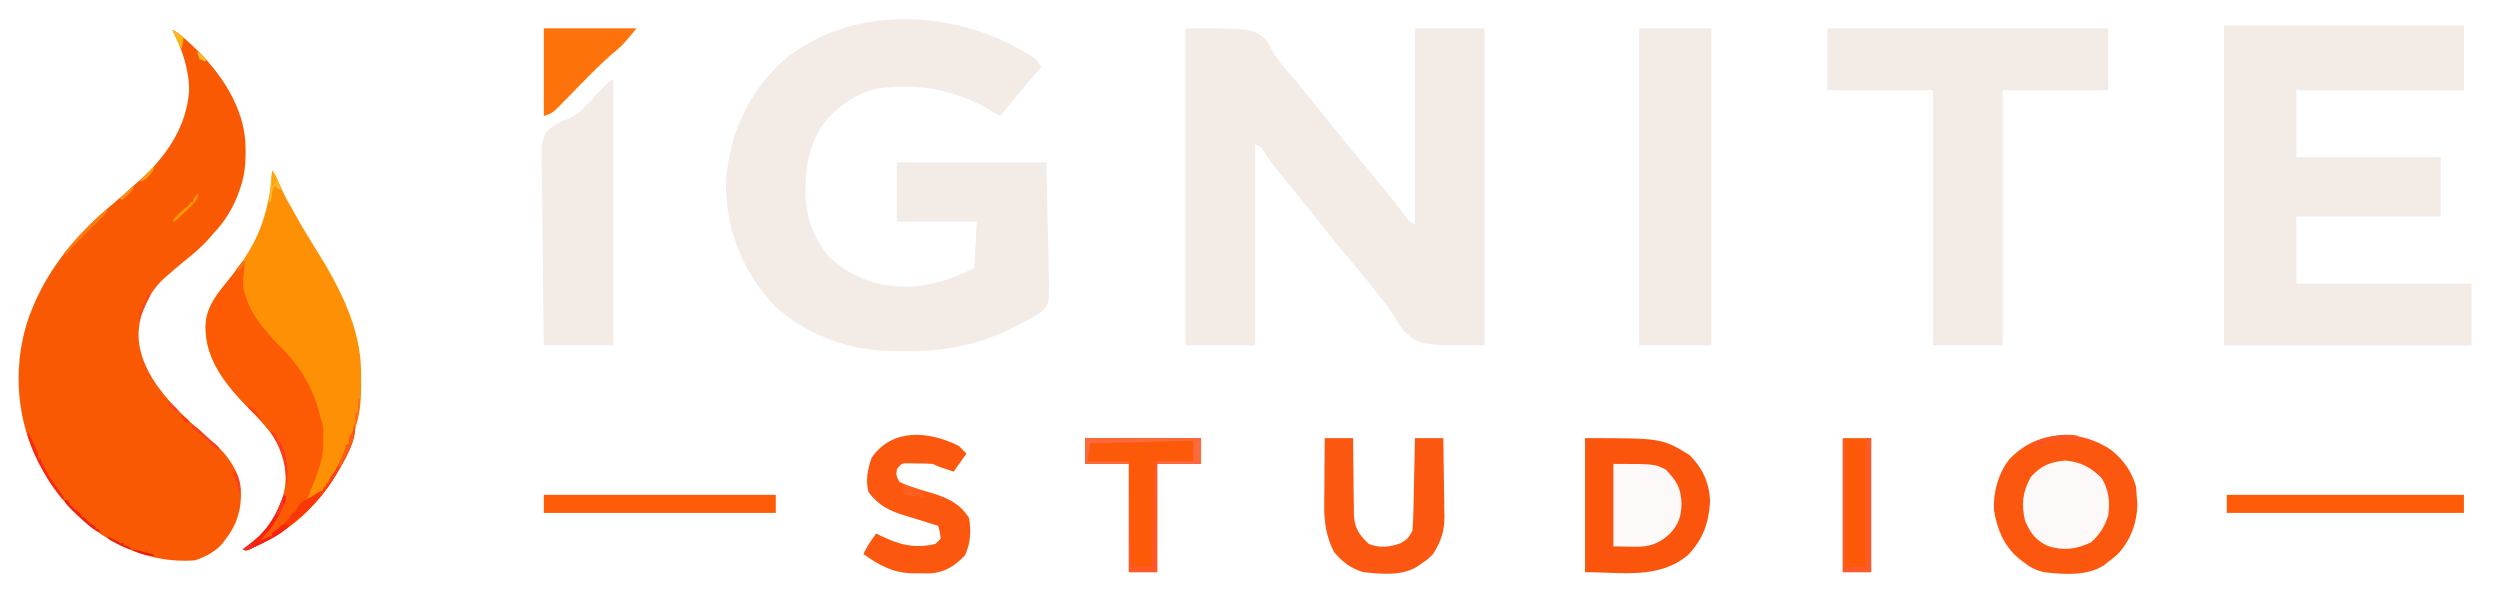
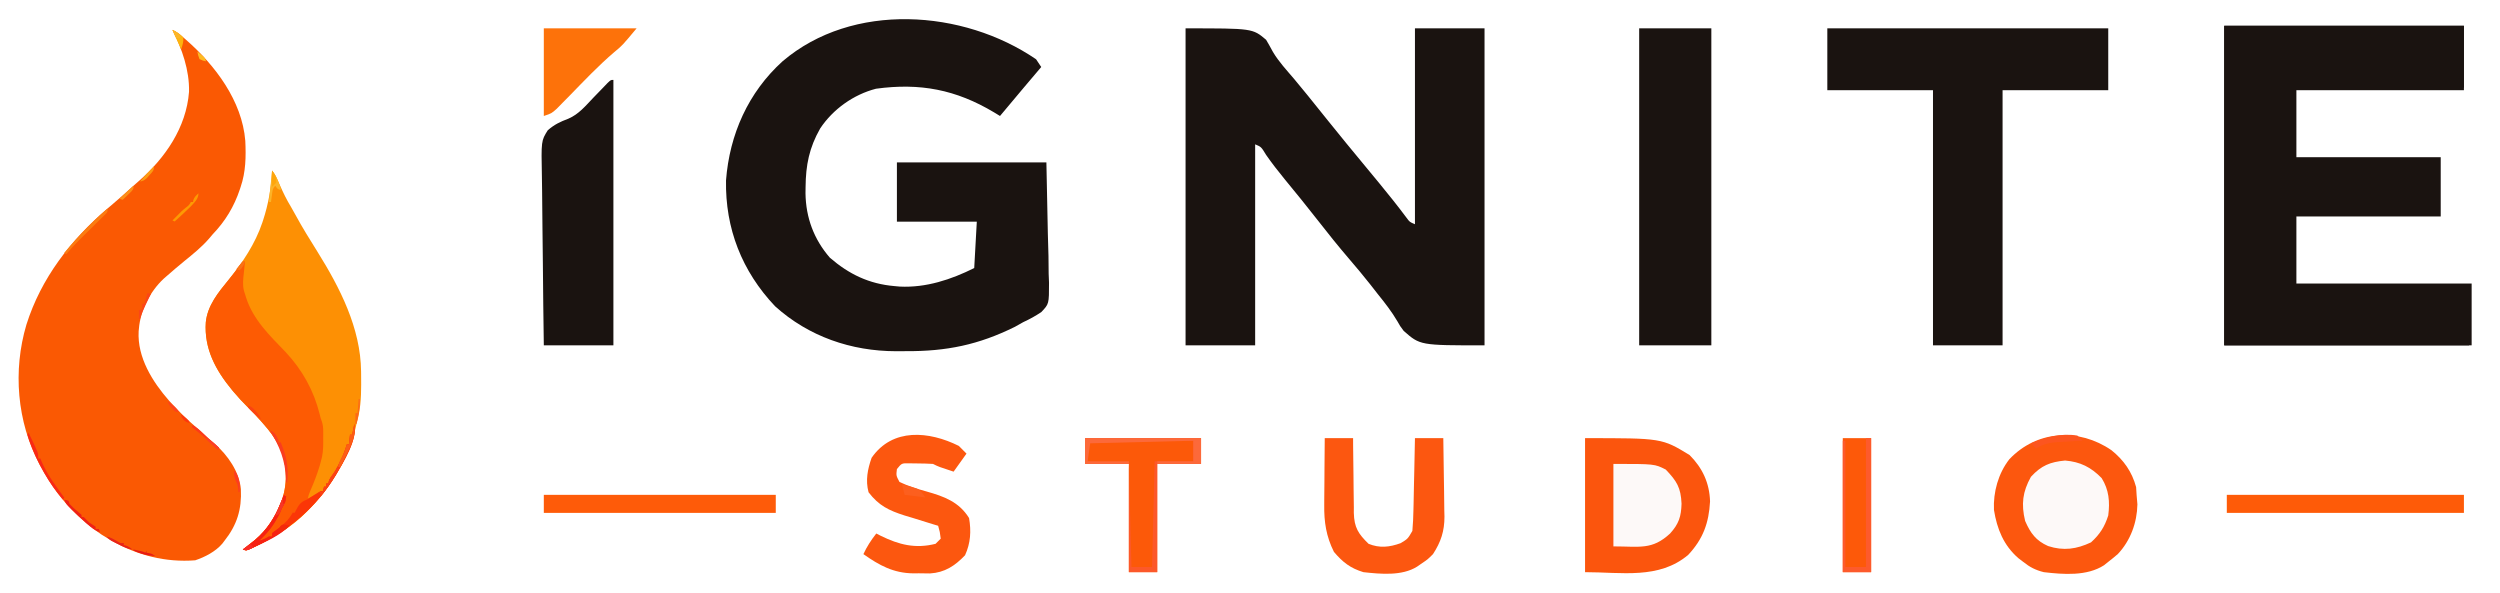
<svg xmlns="http://www.w3.org/2000/svg" viewBox="185 640 970 230">
  <path fill="#fa5903" d="M251.92 651.6c1.712.713 3.025 1.897 4.41 3.097l.783.677c11.354 9.923 21.83 23.753 23.064 39.282.287 6.101.195 12.034-1.797 17.844l-.3.918c-2.254 6.77-5.672 12.419-10.62 17.562a227 227 0 0 0-1.418 1.68c-2.825 3.236-6.186 5.948-9.517 8.643-2.415 1.973-4.782 4-7.125 6.057l-.894.783c-5.242 4.9-9.037 12.214-9.606 19.377l-.103.978c-.574 10.216 5.376 19.624 11.794 26.963a118 118 0 0 0 10.632 10.446c1.453 1.258 2.86 2.566 4.278 3.864.934.842 1.885 1.65 2.851 2.453 4.971 4.35 9.548 10.84 10.108 17.582.371 7.776-1.479 13.866-6.38 20.034l-.822 1.091c-2.603 3.061-6.74 5.21-10.518 6.469-11.436.888-22.405-1.927-32.34-7.56l-.844-.477c-4.322-2.483-8.11-5.373-11.756-8.763l-.697-.641c-5.938-5.515-10.611-11.965-14.423-19.099l-.41-.763c-8.695-16.542-10.315-36.284-5.024-54.126 5.681-18.038 17.214-32.921 31.474-45.071l.739-.633 1.412-1.204a258 258 0 0 0 7.322-6.468c.89-.81 1.792-1.597 2.707-2.379 10.19-8.923 18.377-20.728 19.441-34.576.194-8.43-2.703-16.577-6.421-24.04" />
  <path fill="#fd9004" d="M290.56 706.2c.892 1.123 1.543 2.187 2.107 3.504l.458 1.055.48 1.111c1.276 2.898 2.615 5.645 4.266 8.35a62 62 0 0 1 1.798 3.2c2.645 4.884 5.603 9.603 8.541 14.314 8.678 13.926 16.716 29.545 16.89 46.345l.012.994q.014 1.579.02 3.158c0 .538 0 .538.003 1.087.001 5.266-.321 10.088-1.815 15.162l-.353 1.56c-2.738 11.822-9.448 22.471-17.707 31.2l-.978 1.045c-5.949 6.17-13.15 10.45-20.862 14.075-.267.13-.534.258-.81.391-1.983.918-1.983.918-3.39.449l.68-.51c1.044-.797 2.074-1.61 3.1-2.43l1.039-.83c4.56-3.86 7.742-8.729 9.881-14.29l.525-1.339c2.272-6.688 1.902-14.428-1.203-20.755-1.642-3.181-3.652-5.897-6.042-8.566l-.917-1.055a111 111 0 0 0-5.226-5.507c-1.822-1.808-3.555-3.646-5.197-5.618l-.792-.934c-6.38-7.708-10.899-16.056-10.22-26.283.657-6.595 4.883-11.632 8.909-16.575 5.379-6.632 10.308-14.012 13.023-22.148l.283-.847c2.075-6.321 3.192-12.67 3.497-19.313" />
  <path fill="#fd5b03" d="M279.22 741.48h.84l-.09.84a551 551 0 0 0-.383 3.806l-.142 1.322c-.232 2.436-.258 4.298.615 6.632l.376 1.257c2.783 8.74 9.201 14.84 15.418 21.3 6.472 6.92 10.921 14.937 13.197 24.124.366 1.565.366 1.565.848 2.823.412 1.351.51 2.425.513 3.833l.003 1.422-.01 1.468.01 1.459c-.006 2.627-.183 4.902-.955 7.414l-.394 1.444c-1.01 3.39-2.247 6.604-3.678 9.839-.422 1.013-.751 1.927-.968 2.997 1.37-.652 2.624-1.33 3.885-2.179 1.155-.761 1.155-.761 1.995-.761l.42-1.68h.84v-1.26h.84l.15-.754c.353-1.209 1.067-2.063 1.808-3.064.91-1.298 1.599-2.69 2.294-4.11l.44-.886c1.004-2.059 1.818-4.1 2.448-6.306h.84l.42-3.78h.84l.84-4.2c1.436 5.745-4.273 14.866-7.096 19.739-7.687 12.78-18.549 21.836-31.964 28.141-.267.13-.534.258-.81.391-1.983.918-1.983.918-3.39.449l.68-.51c1.044-.797 2.074-1.61 3.1-2.43l1.039-.83c4.56-3.86 7.742-8.729 9.881-14.29l.525-1.339c2.272-6.688 1.902-14.428-1.203-20.755-1.642-3.181-3.652-5.897-6.042-8.566l-.917-1.055a111 111 0 0 0-5.226-5.507c-1.822-1.808-3.555-3.646-5.197-5.618l-.792-.934c-6.38-7.708-10.899-16.056-10.22-26.283.655-6.582 4.88-11.673 8.919-16.6 1.508-1.842 2.926-3.747 4.342-5.661.691-.922.691-.922 1.111-1.342" />
  <path fill="#fb3607" d="M322.48 804.48c1.436 5.745-4.273 14.866-7.096 19.739-7.687 12.78-18.549 21.836-31.964 28.141l-.81.391c-1.983.918-1.983.918-3.39.449l.68-.51c1.044-.797 2.074-1.61 3.1-2.43l1.039-.83c4.63-3.918 7.581-8.719 9.881-14.29l.787-1.811.473-1.129.84.42c-.217 1.866-.672 3.048-1.68 4.62l-.394.998c-.578 1.43-1.326 2.728-2.126 4.042l-.536.896c-1.61 2.56-3.566 4.598-5.764 6.664 1.43-.445 2.526-.844 3.78-1.68h1.26v-1.26c.587-.512.587-.512 1.417-1.05 2.41-1.707 5.226-4.256 6.563-6.93h.84l.315-.682c1.163-2.21 1.903-3.54 4.305-4.358 1.143-.664 2.249-1.385 3.36-2.1 1.999-1.26 1.999-1.26 2.94-1.26l.42-1.68h.84v-1.26h.84l.15-.754c.353-1.209 1.067-2.063 1.808-3.064.91-1.298 1.599-2.69 2.294-4.11l.44-.886c1.004-2.059 1.818-4.1 2.448-6.306h.84l.42-3.78h.84z" />
  <path fill="#f62112" d="m295.18 832.2.84.42c-.217 1.866-.672 3.048-1.68 4.62l-.394.998c-.578 1.43-1.326 2.728-2.126 4.042l-.536.896c-1.61 2.56-3.566 4.598-5.764 6.664 1.43-.445 2.526-.844 3.78-1.68h1.26v-1.26c.705-.645.705-.645 1.627-1.286.94-.661 1.76-1.26 2.573-2.074 1.312.158 1.312.158 2.52.42-3.606 3.881-9.123 6.173-13.86 8.4l-.81.391c-1.983.918-1.983.918-3.39.449l.68-.51c1.044-.797 2.074-1.61 3.1-2.43l1.039-.83c4.63-3.918 7.581-8.719 9.881-14.29l.787-1.811z" />
  <path fill="#f92815" d="M196.06 807.84c.664 1.307 1.283 2.63 1.89 3.964l.538 1.18.512 1.156.486 1.091c.354 1.009.354 1.009.354 2.689h.84l.499 1.234c2.18 5.065 5.489 9.47 8.741 13.886l-.42.84a62 62 0 0 1-7.14-10.08l-.466-.81c-1.975-3.467-3.654-6.973-5.047-10.714l-.39-1.047c-.3-.84-.563-1.694-.817-2.549z" />
  <path fill="#fb7c11" d="M226.72 720.9c0 1.26 0 1.26-.493 1.902l-.7.688-.792.786-.866.844-.886.877q-1.41 1.394-2.826 2.778-1.4 1.379-2.798 2.76a500 500 0 0 1-1.744 1.715 73 73 0 0 0-4.855 5.29l-.84-.42a155 155 0 0 1 9.581-10.5l1.002-1.003a112 112 0 0 1 6.217-5.717" />
  <path fill="#fcb327" d="M290.56 706.2c1.093 1.327 1.739 2.664 2.389 4.253l.556 1.342c.415 1.125.415 1.125.415 1.965-1.26-.42-1.26-.42-2.1-1.68-1.143 1.143-1.095 2.036-1.313 3.623l-.213 1.512-.154 1.165h-.84l.182-1.613c.245-2.2.466-4.4.684-6.603l.116-1.163z" />
  <path fill="#fa3d1f" d="M289.72 807c1.38.443 1.92 1.099 2.625 2.31.735 1.47.735 1.47.735 2.31h.84c2.276 5.543 3.159 9.548 2.52 15.54h-.42l-.048-1.293c-.324-7.369-2.454-12.613-6.252-18.867" />
  <path fill="#fc5d16" d="M322.48 804.48c1.274 5.097-3.32 12.265-5.46 16.8h-.84c.2-1.656.8-2.792 1.657-4.208.777-1.46 1.23-3.033 1.703-4.612h.84l.42-3.78h.84z" />
  <path fill="#ef2015" d="M209.92 833.88c.814.131.814.131 1.68.42l.42 1.26c1.089 1.182 2.241 2.225 3.491 3.229l1.129.971v.84h.84l2.1 2.1 1.391.919 1.129.761v.84h1.26l.42 1.26c-1.947-.621-3.319-1.744-4.83-3.071l-.766-.666a127 127 0 0 1-5.455-5.11l-.709-.696c-1.002-1.01-1.644-1.689-2.1-3.057" />
  <path fill="#fa4216" d="m315.76 821.28.84.42c-2.11 3.888-4.393 7.448-7.14 10.92l-.42-1.68 1.26-.42c.308-.846.308-.846.42-1.68h.84v-1.26h.84l.146-.748c.293-.995.67-1.583 1.298-2.402.755-1.015 1.404-1.985 1.916-3.15" />
  <path fill="#fd9a03" d="M262 715.02c0 2.17-1.532 3.48-2.94 5.04-2.041 2.022-4.167 3.955-6.3 5.88l-.84-.42c3.628-3.7 3.628-3.7 5.224-4.987 1.141-.86 1.141-.86 1.916-2.153h.84l.105-.735c.401-1.204 1.065-1.785 1.995-2.625" />
  <path fill="#fdb40f" d="M251.92 651.6c1.71.855 2.894 1.543 4.2 2.94.159 1.626-.328 3.084-.84 4.62z" />
  <path fill="#fc391a" d="M259.48 804.9c1.742.698 2.968 1.957 4.305 3.229l1.455 1.363.712.668a137 137 0 0 0 4.028 3.56l-.42.84-.984-.907c-4.022-3.84-4.022-3.84-8.348-7.31l-.748-.603z" />
  <path fill="#f73626" d="m295.18 832.2.84.42c-.217 1.866-.672 3.048-1.68 4.62l-.394 1.129c-.54 1.175-.978 1.303-2.126 1.811l1.207-3.045.343-.868c.552-1.385 1.11-2.75 1.81-4.067" />
  <path fill="#fb4617" d="m242.26 753.66 1.26.42-.705 1.473-.923 1.94-.464.967c-.822 1.735-1.55 3.438-2.108 5.28h-.42v-3.36l1.26-.42v-2.1h.84z" />
  <path fill="#e82219" d="M226.3 848.16c1.74.345 3.06 1.177 4.57 2.075.912.539.912.539 2.15.445v.84l.735.131c1.08.33 1.758.837 2.625 1.549-2.046-.265-3.697-1.125-5.513-2.048l-.91-.447-.878-.442-.792-.398c-.787-.482-1.362-1.03-1.987-1.705" />
  <path fill="#fea60c" d="M290.56 706.2c1.311 1.748 1.642 2.481 1.68 4.62l-1.68 1.68z" />
  <path fill="#e71a14" d="M236.8 853.2q.92.195 1.837.394l1.034.221c.909.225.909.225 1.749.645l.42-.84v.84l.971.158c1.129.262 1.129.262 2.389 1.102-3.092-.132-5.59-.814-8.4-2.1z" />
  <path fill="#f32a0a" d="m296.099 843.671 1.181.289c-1.353 1.624-2.583 2.05-4.62 2.52 1.35-3.013 1.35-3.013 3.439-2.809" />
  <path fill="#fd6917" d="M324.16 794.82h.42c.174 3.367-.48 6.392-1.26 9.66h-.42v-4.2h.84z" />
  <path fill="#fd3c20" d="M275.86 822.54c1.536 1.536 2.013 3.933 2.18 6.064-.001.779-.037 1.558-.08 2.336h-.42l-.131-1.286c-.223-1.666-.223-1.666-.945-3.15-.612-1.462-.718-2.401-.604-3.964" />
  <path fill="#fb9018" d="M236.8 712.08c0 1.26 0 1.26-.919 2.302l-1.181 1.137-1.181 1.147-.919.874-1.26-.42z" />
  <path fill="#fc9c13" d="M244.78 704.52c0 1.71-.652 2.16-1.785 3.413l-1.004 1.132c-.953.88-1.408 1.19-2.671 1.335a78 78 0 0 1 5.46-5.88" />
  <path fill="#fc4311" d="M281.32 797.34c1.418.473 1.8.907 2.756 2.021l.763.875a12.3 12.3 0 0 1 1.521 2.564c-1.753-1.47-3.492-2.931-5.04-4.62z" />
  <path fill="#fdba23" d="M261.58 660q.726.586 1.444 1.181l.812.665c.684.674.684.674 1.104 1.934-1.208-.236-1.208-.236-2.52-.84-.578-1.523-.578-1.523-.84-2.94" />
  <path fill="#fb3f27" d="M264.94 809.94c1.36.607 2.36 1.368 3.465 2.362l.9.804.675.614-.42.84q-1.156-1.035-2.31-2.074l-.668-.596a89 89 0 0 1-1.642-1.53z" />
  <path fill="#fa7313" d="M279.22 741.48h.84c-.498 1.418-.956 2.372-2.1 3.36l-1.26-.42q.6-.738 1.207-1.47l.68-.827z" />
  <path fill="#fcb527" d="M251.92 651.6c1.414.606 2.314 1.4 3.36 2.52l-.84.84-1.26-.42c-.709-1.496-.709-1.496-1.26-2.94" />
  <path fill="#fd431b" d="M250.24 795.66c3.143 2.583 3.143 2.583 4.2 4.2-1.26 0-1.26 0-2.026-.705l-.783-.922-.792-.916c-.599-.817-.599-.817-.599-1.657" />
  <path fill="#f92b26" d="m282.16 851.1 1.26 1.26c-2.783 1.313-2.783 1.313-4.2.84z" />
  <path fill="#fc370e" d="M255.28 800.7q.724.601 1.444 1.207l.812.68c.684.633.684.633 1.104 1.473-1.334-.143-1.69-.43-2.625-1.444-.735-1.076-.735-1.076-.735-1.916" />
  <path fill="#f82510" d="m295.18 832.2.84.42c-.158 1.234-.158 1.234-.42 2.52l-.84.42q-.026-1.47 0-2.94z" />
-   <path fill="#f3ebe6" d="M645 651c26 0 26 0 31.25 4.438.91 1.56 1.815 3.124 2.658 4.721 2.254 3.8 5.3 7.048 8.154 10.404q1.825 2.205 3.641 4.417l1.729 2.103a898 898 0 0 1 7.736 9.624c4.69 5.871 9.482 11.661 14.27 17.453l3.687 4.465 1.835 2.22c3.7 4.49 7.326 9.022 10.806 13.686 1.188 1.611 1.188 1.611 3.234 2.469v-76h27v123c-25 0-25 0-31.375-5.625-1.44-1.917-1.44-1.917-2.367-3.602-2.272-3.877-4.936-7.283-7.758-10.773q-1.377-1.764-2.75-3.531c-2.668-3.395-5.442-6.69-8.25-9.969-4.207-4.916-8.249-9.936-12.221-15.043-4.175-5.358-8.459-10.622-12.777-15.864-2.537-3.099-4.97-6.215-7.26-9.503-1.892-3.107-1.892-3.107-4.242-4.09v78h-27zM587 663l2 3-2.23 2.633-2.957 3.492-1.463 1.727A1622 1622 0 0 0 573 685l-2.344-1.426c-14.747-8.815-28.702-11.482-45.77-9.148-8.714 2.265-16.638 7.9-21.636 15.383-4.292 7.524-5.61 14.23-5.687 22.816l-.031 2.386c.14 9.431 3.253 17.85 9.468 24.989 7.393 6.39 15.2 10.155 25 11l2.133.195c10.136.502 19.905-2.714 28.867-7.195l1-18h-31v-23h58l.563 27.625.248 8.694q.04 3.423.068 6.845l.14 3.571c.007 8.18.007 8.18-2.97 11.33-2.293 1.55-4.538 2.778-7.049 3.935l-3.187 1.793c-14.118 7-26.594 9.554-42.375 9.457l-3.827.023c-17.307-.036-33.848-5.673-46.892-17.457-12.885-13.617-19.36-30.223-19.024-48.828 1.364-17.85 8.632-34.15 21.938-46.207 27.166-23.156 70.052-20.144 98.367-.781M1048 650h93v25h-65v26h56v23h-56v26h68v24h-96zM894 651h109v24h-41v99h-27v-99h-41zM821 651h28v123h-28zM423 671v103h-27a3991 3991 0 0 1-.363-31.372c-.036-4.857-.086-9.712-.165-14.568a1136 1136 0 0 1-.136-14.064 385 385 0 0 0-.076-5.36c-.285-13.995-.285-13.995 2.258-18.067 2.519-2.23 4.836-3.327 7.966-4.499 4.084-1.737 6.737-5.021 9.766-8.195q1.88-1.944 3.766-3.883l1.665-1.739C422 671 422 671 423 671" />
+   <path fill="#1A1310" d="M645 651c26 0 26 0 31.25 4.438.91 1.56 1.815 3.124 2.658 4.721 2.254 3.8 5.3 7.048 8.154 10.404q1.825 2.205 3.641 4.417l1.729 2.103a898 898 0 0 1 7.736 9.624c4.69 5.871 9.482 11.661 14.27 17.453l3.687 4.465 1.835 2.22c3.7 4.49 7.326 9.022 10.806 13.686 1.188 1.611 1.188 1.611 3.234 2.469v-76h27v123c-25 0-25 0-31.375-5.625-1.44-1.917-1.44-1.917-2.367-3.602-2.272-3.877-4.936-7.283-7.758-10.773q-1.377-1.764-2.75-3.531c-2.668-3.395-5.442-6.69-8.25-9.969-4.207-4.916-8.249-9.936-12.221-15.043-4.175-5.358-8.459-10.622-12.777-15.864-2.537-3.099-4.97-6.215-7.26-9.503-1.892-3.107-1.892-3.107-4.242-4.09v78h-27zM587 663l2 3-2.23 2.633-2.957 3.492-1.463 1.727A1622 1622 0 0 0 573 685l-2.344-1.426c-14.747-8.815-28.702-11.482-45.77-9.148-8.714 2.265-16.638 7.9-21.636 15.383-4.292 7.524-5.61 14.23-5.687 22.816l-.031 2.386c.14 9.431 3.253 17.85 9.468 24.989 7.393 6.39 15.2 10.155 25 11l2.133.195c10.136.502 19.905-2.714 28.867-7.195l1-18h-31v-23h58l.563 27.625.248 8.694q.04 3.423.068 6.845l.14 3.571c.007 8.18.007 8.18-2.97 11.33-2.293 1.55-4.538 2.778-7.049 3.935l-3.187 1.793c-14.118 7-26.594 9.554-42.375 9.457l-3.827.023c-17.307-.036-33.848-5.673-46.892-17.457-12.885-13.617-19.36-30.223-19.024-48.828 1.364-17.85 8.632-34.15 21.938-46.207 27.166-23.156 70.052-20.144 98.367-.781M1048 650h93v25h-65v26h56v23h-56v26h68v24h-96zM894 651h109v24h-41v99h-27v-99h-41zM821 651h28v123h-28zM423 671v103h-27a3991 3991 0 0 1-.363-31.372c-.036-4.857-.086-9.712-.165-14.568a1136 1136 0 0 1-.136-14.064 385 385 0 0 0-.076-5.36c-.285-13.995-.285-13.995 2.258-18.067 2.519-2.23 4.836-3.327 7.966-4.499 4.084-1.737 6.737-5.021 9.766-8.195q1.88-1.944 3.766-3.883l1.665-1.739C422 671 422 671 423 671" />
  <path fill="#fc570e" d="M1004.25 814.688c4.8 3.86 7.95 8.355 9.563 14.312l.187 3 .313 3.688c-.137 7.12-2.682 14.044-7.563 19.25A76 76 0 0 1 1003 858l-1.633 1.313c-6.652 4.295-15.785 3.583-23.367 2.687-3.222-.808-5.422-1.928-8-4l-1.883-1.437c-5.712-4.972-8.268-11.297-9.46-18.696-.337-6.924 1.69-14.213 5.968-19.68 10.742-11.33 27.04-12.165 39.625-3.5" />
  <path fill="#fb550d" d="M800 810c29.8 0 29.8 0 40.563 6.563 5.02 5.02 7.727 10.879 7.937 18-.458 8.345-2.707 14.565-8.46 20.71C828.69 864.883 814.153 862 800 862z" />
  <path fill="#fc5710" d="M699 810h11l.012 3.118c.022 3.836.077 7.67.14 11.506q.035 2.484.044 4.97c.009 2.389.05 4.775.097 7.164l-.012 2.226c.162 5.757 1.753 8.133 5.719 12.016 4.309 1.746 8.14 1.313 12.438-.25 2.771-1.659 2.771-1.659 4.562-4.75.24-2.752.373-5.412.414-8.168l.059-2.408c.06-2.537.106-5.074.152-7.611l.117-5.163q.142-6.324.258-12.65h11q.149 7.684.22 15.369.03 2.61.082 5.22c.049 2.512.071 5.023.089 7.536l.062 2.327c.002 5.637-1.379 9.81-4.453 14.548-2.07 2.059-2.07 2.059-4.125 3.438l-2.07 1.433c-5.844 3.656-14.09 2.873-20.805 2.129-5.067-1.539-8.042-3.87-11.437-7.875-3.004-6.007-3.855-11.596-3.758-18.246l.008-2.257c.011-2.353.036-4.706.062-7.06q.016-2.409.027-4.818.035-5.873.098-11.744" />
  <path fill="#fc570f" d="m557 813 3 3-5 7c-5.75-1.875-5.75-1.875-8-3-1.997-.122-4-.175-6-.187l-3.25-.043c-2.895-.056-2.895-.056-4.75 2.23-.312 2.53-.312 2.53 1 5 3.489 1.65 6.839 2.677 10.543 3.707 6.784 1.92 12.575 4.026 16.457 10.293.863 5.146.597 9.686-1.562 14.438-3.922 4.122-7.891 6.713-13.594 7.058q-2.173.002-4.344-.058l-2.184.021c-7.664-.09-13.15-3.098-19.316-7.459 1.372-2.954 2.989-5.44 5-8l1.742.895c7.106 3.479 13.396 5.082 21.258 3.105l2-2c-.32-2.603-.32-2.603-1-5l-1.833-.547c-2.77-.84-5.53-1.709-8.292-2.578l-2.883-.86c-6.151-1.964-10.02-3.837-13.992-9.015-1.242-4.605-.374-8.938 1.188-13.375C531.284 805.9 545.528 807.292 557 813" />
  <path fill="#fc5909" d="M606 810h45v10h-17v42h-11v-42h-17z" />
  <path fill="#fdf9f8" d="M986.25 818.688c5.896.49 10.064 2.583 14.188 6.812 2.847 4.556 3.247 9.174 2.562 14.5-1.393 4.395-3.27 7.338-6.687 10.438-5.585 2.634-10.684 3.373-16.625 1.437-4.742-2.083-6.89-5.04-8.938-9.75-1.56-6.5-1.01-11.257 2.25-17.125 4.05-4.402 7.466-5.756 13.25-6.312M811 820c16 0 16 0 20.313 2.188 4.292 4.491 5.854 7 6.125 13.25-.147 4.966-1.032 7.787-4.438 11.562-7.004 6.479-11.738 5-22 5z" />
  <path fill="#fe5b08" d="M1049 832h92v7h-92z" />
  <path fill="#fd720a" d="M396 651h36c-5.555 6.666-5.555 6.666-8.668 9.227-6.156 5.252-11.7 11.133-17.35 16.918l-2.595 2.628-2.337 2.389C399 684 399 684 396 685z" />
-   <path fill="#f3ebe6" d="M1048 650h93v24h-66v-1h65v-21h-90v121h92v-22h1v23h-95z" />
+   <path fill="#1A1310" d="M1048 650h93v24h-66v-1h65v-21h-90v121h92v-22h1v23h-95z" />
  <path fill="#fe5b09" d="M396 832h90v7h-90z" />
  <path fill="#fd5909" d="M900 810h11v52h-11z" />
  <path fill="#fc582a" d="M606 810h45v10h-17v42h-11v-42h-17zm1 1v8l16 1 1 40h8l1-41h15v-8z" />
  <path fill="#fd5a2c" d="M909 810h2v52h-11v-51h1v49h8z" />
  <path fill="#fc693a" d="M606 810h45v10h-17v-1h14v-8l-40 1-1 7h16v1h-17z" />
  <path fill="#fc551f" d="m991 809 2 2-2.922.148-3.828.227-3.797.21c-3.063.368-4.873.812-7.453 2.415l-2-2c5.903-2.344 11.6-4.042 18-3" />
  <path fill="#fc5f1e" d="M535 828c6.75 1.625 6.75 1.625 9 5l-8-1z" />
</svg>
